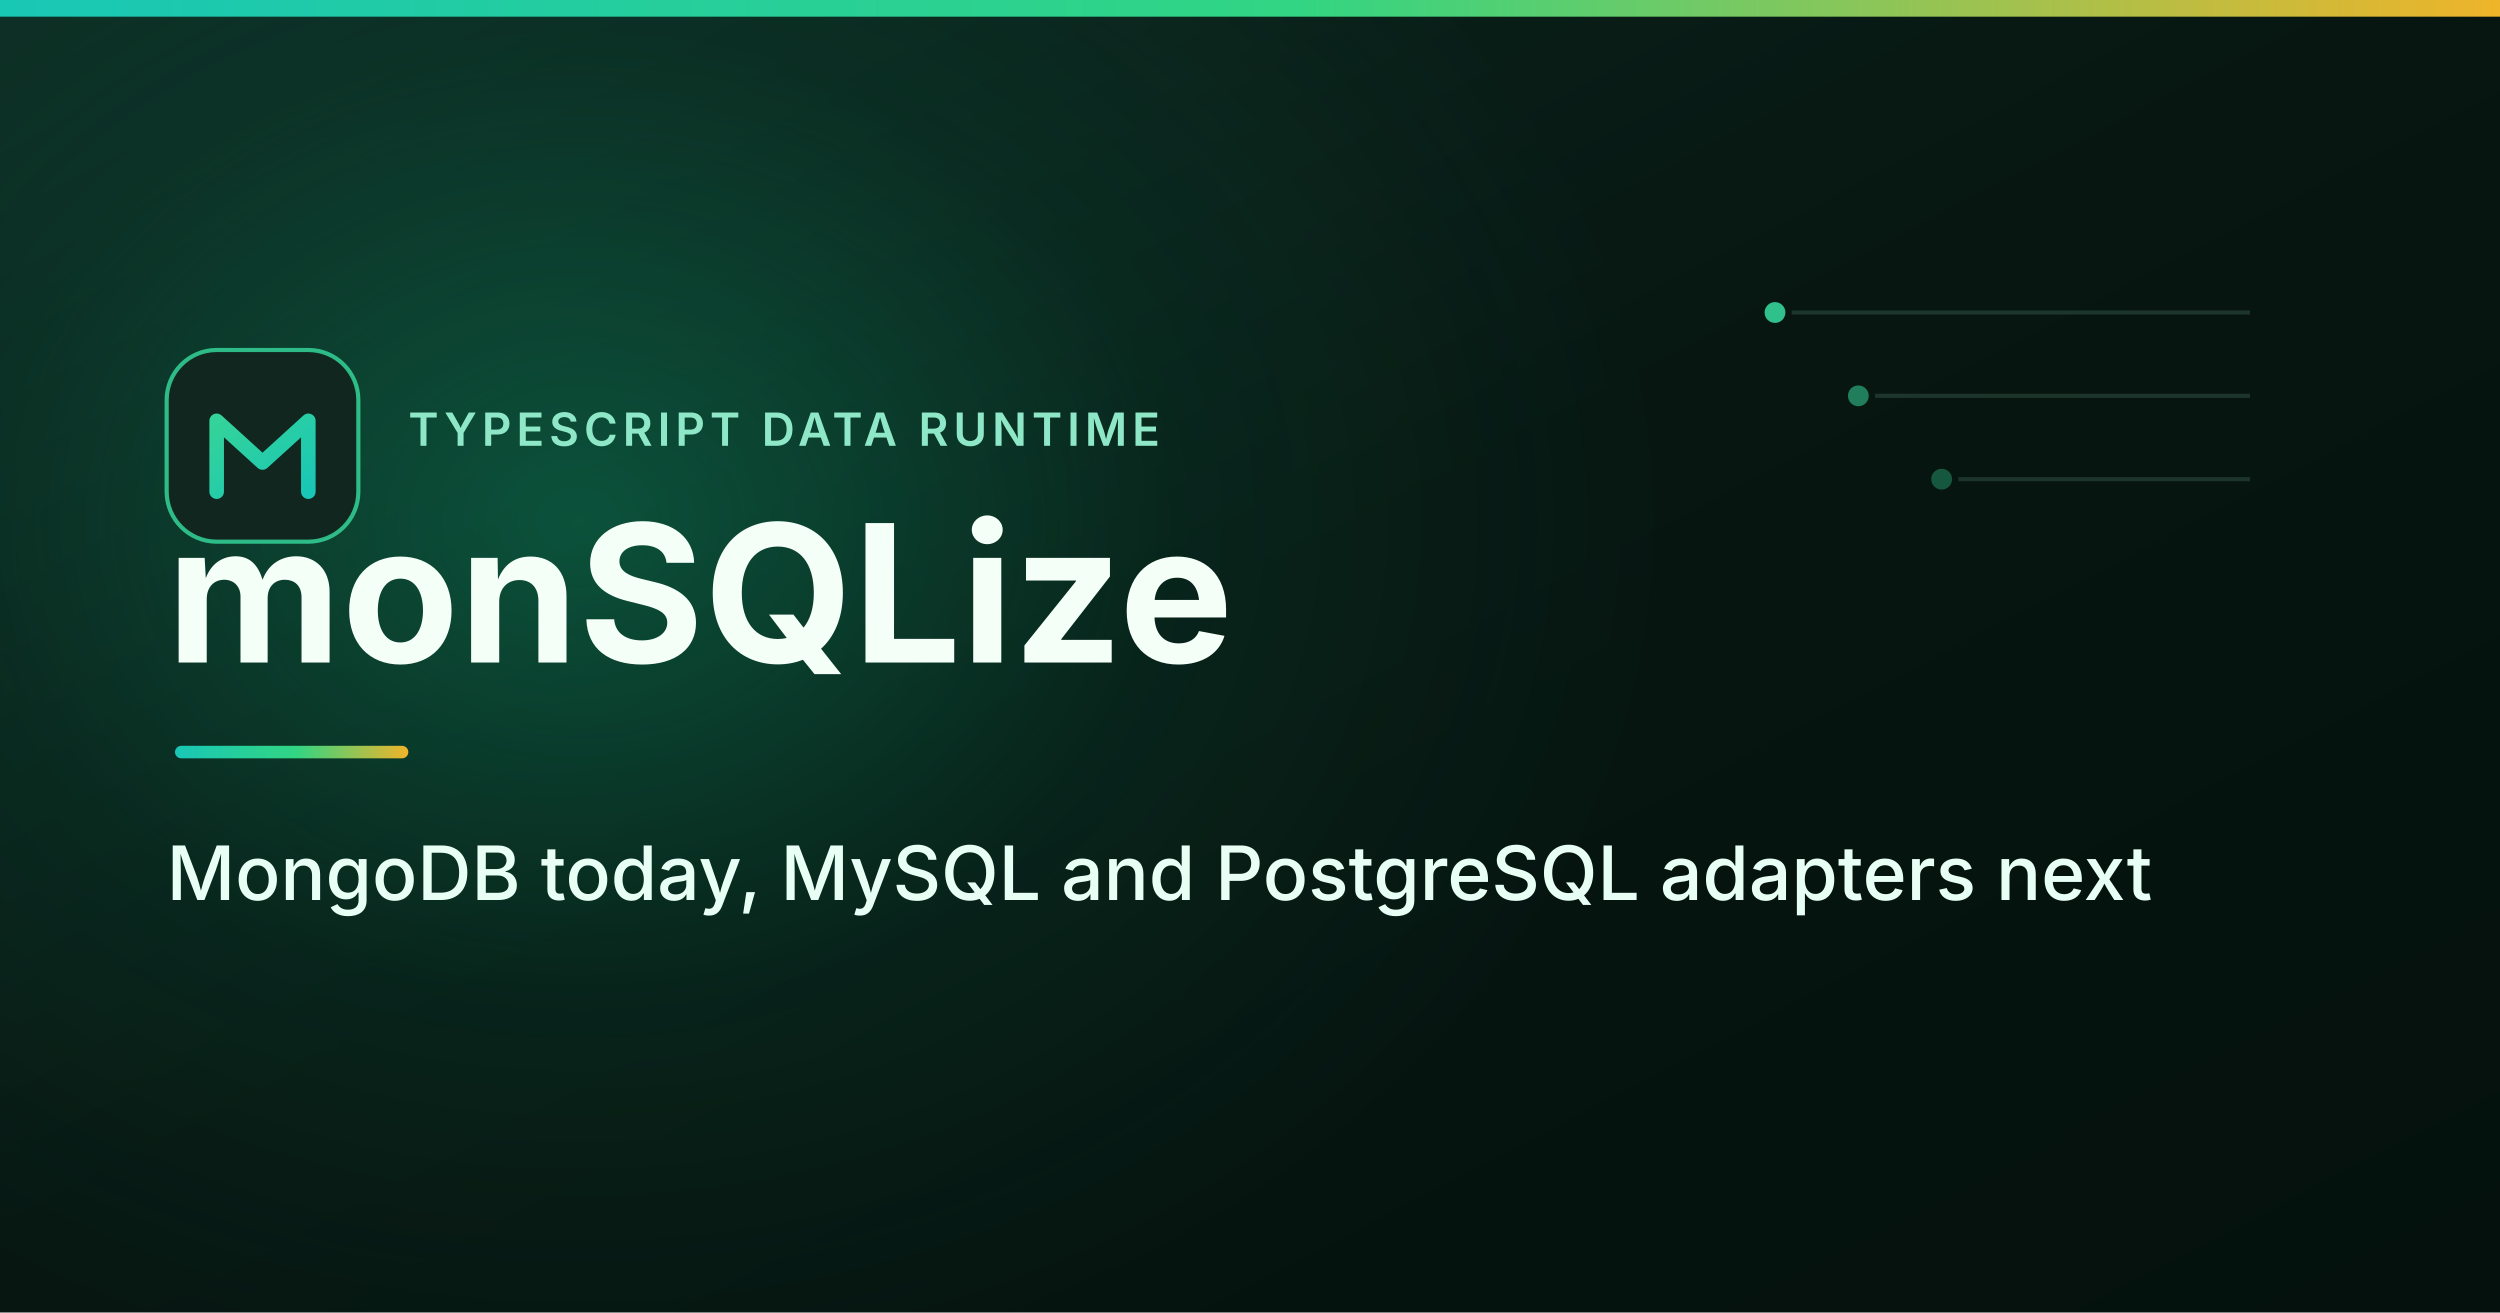
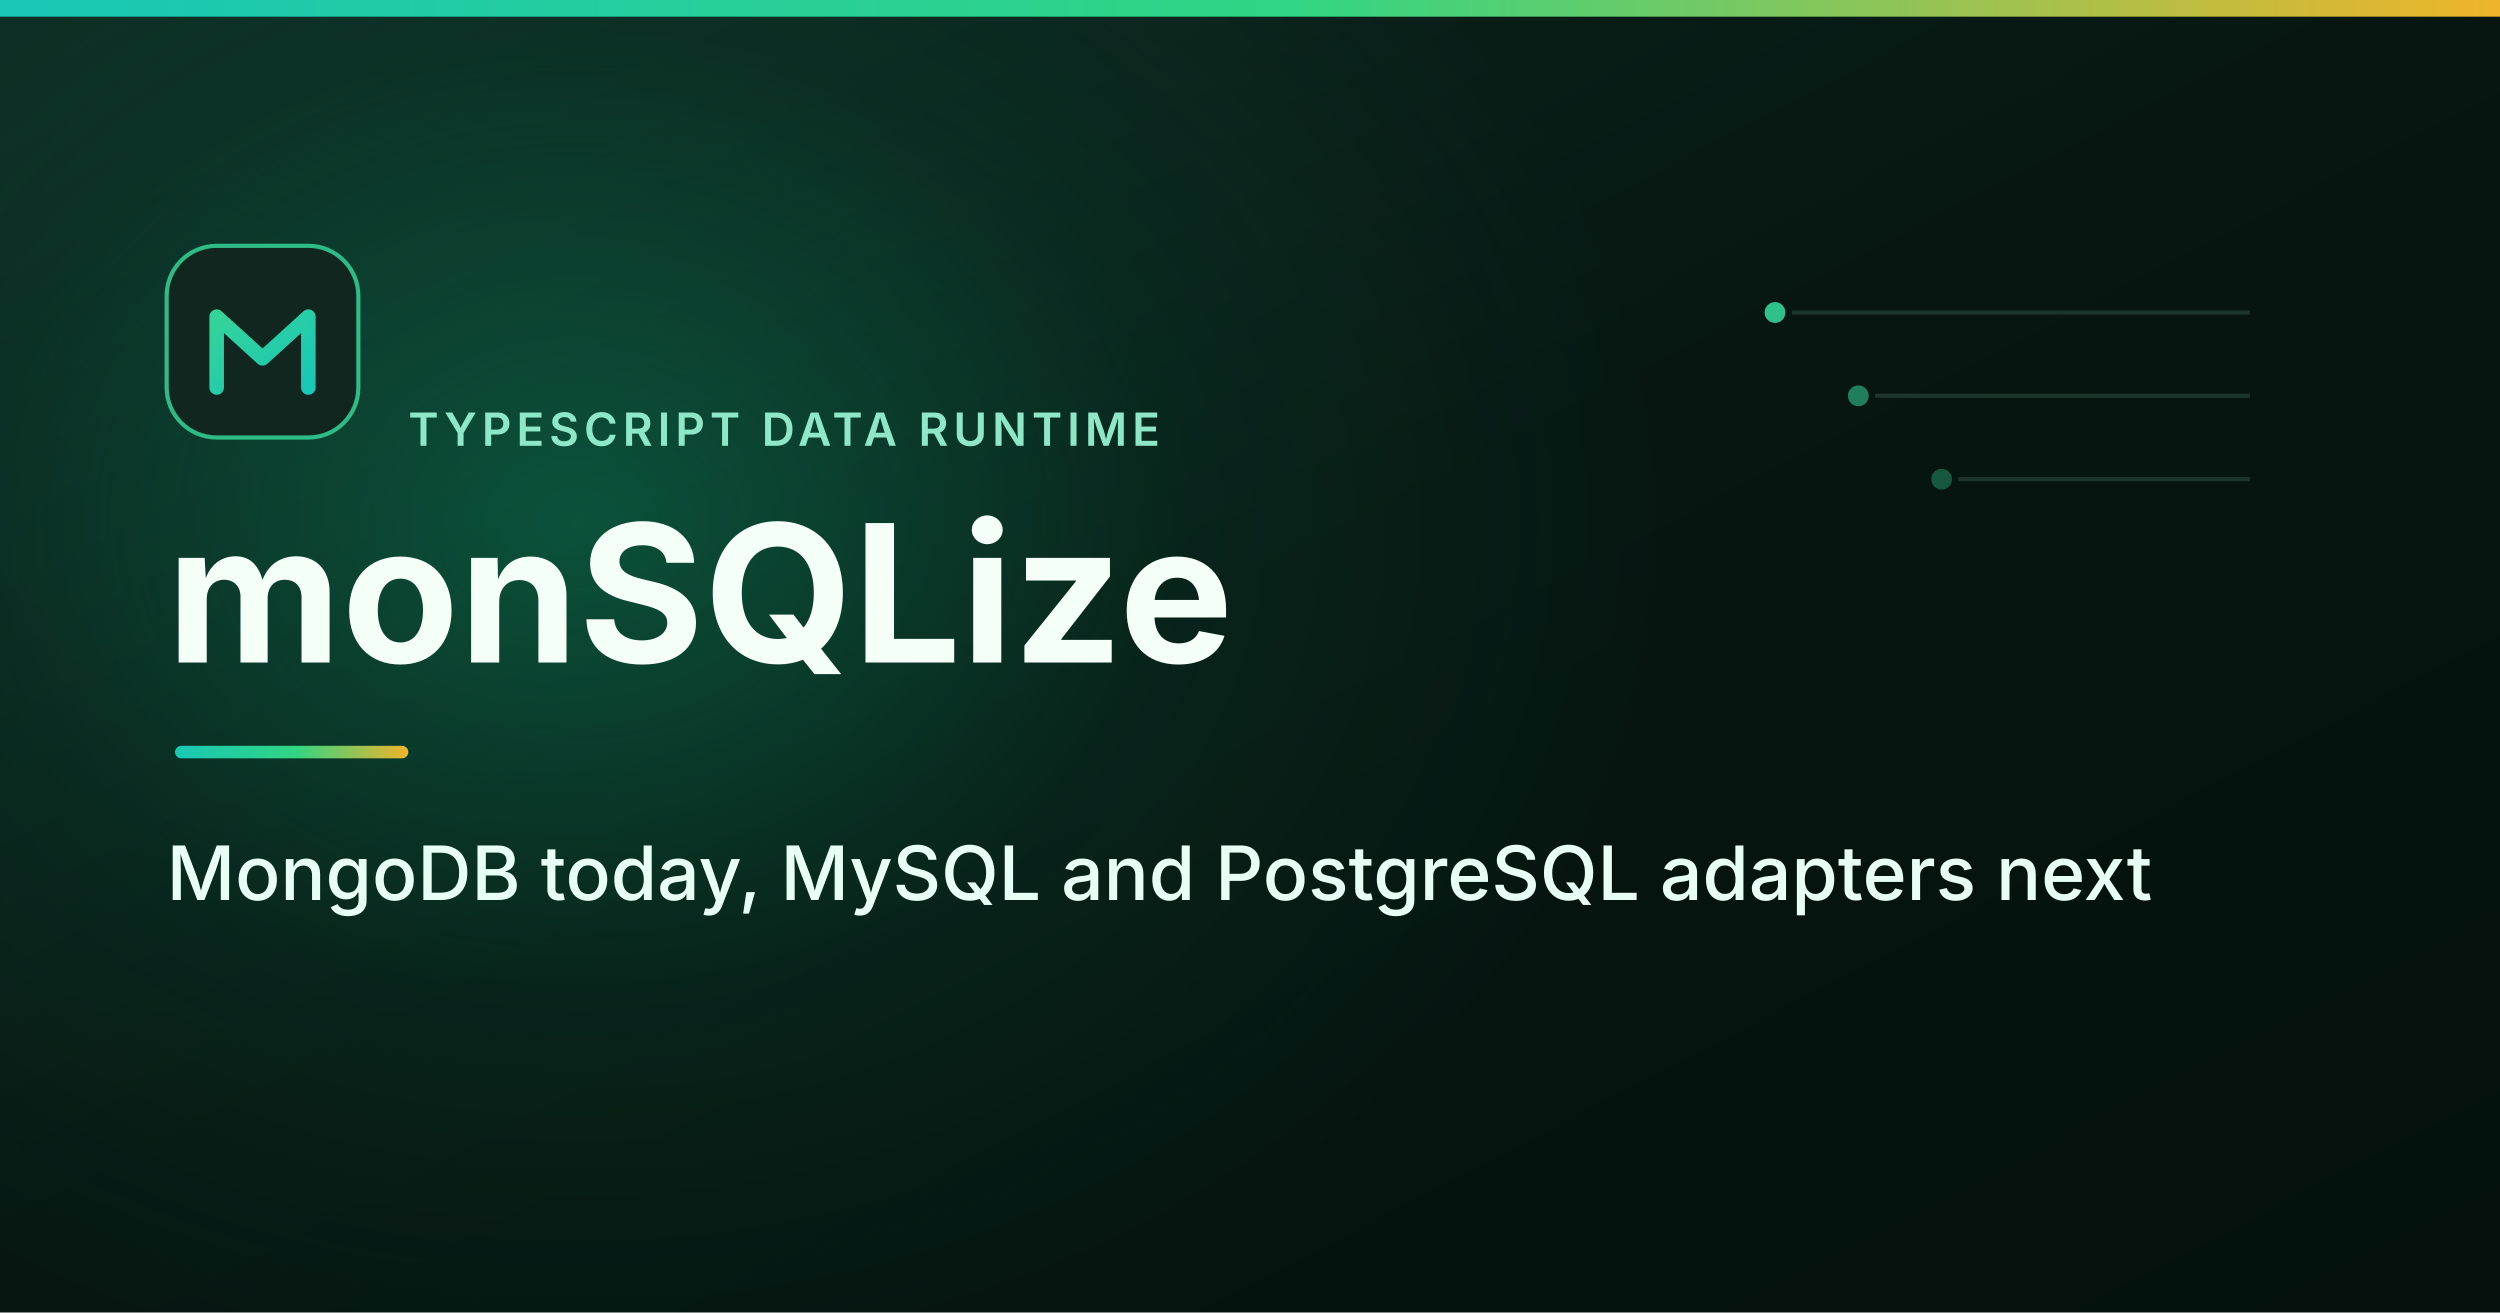
<svg xmlns="http://www.w3.org/2000/svg" width="1200" height="630" viewBox="0 0 1200 630" role="img" aria-labelledby="title desc">
  <defs>
    <linearGradient id="bg" x1="0" y1="0" x2="1" y2="1">
      <stop offset="0" stop-color="#0d2a22" />
      <stop offset="0.48" stop-color="#071611" />
      <stop offset="1" stop-color="#04110d" />
    </linearGradient>
    <radialGradient id="glow" cx="0" cy="0" r="1" gradientUnits="userSpaceOnUse" gradientTransform="matrix(520 0 0 420 280 250)">
      <stop offset="0" stop-color="#10b981" stop-opacity="0.34" />
      <stop offset="0.55" stop-color="#10b981" stop-opacity="0.08" />
      <stop offset="1" stop-color="#10b981" stop-opacity="0" />
    </radialGradient>
    <linearGradient id="bar" x1="0" y1="0" x2="1" y2="0">
      <stop offset="0" stop-color="#19c7b6" />
      <stop offset="0.52" stop-color="#32d583" />
      <stop offset="1" stop-color="#f0b429" />
    </linearGradient>
    <linearGradient id="mark" x1="0" y1="0" x2="1" y2="1">
      <stop offset="0" stop-color="#34d399" />
      <stop offset="1" stop-color="#19c7b6" />
    </linearGradient>
  </defs>
  <rect width="1200" height="630" fill="url(#bg)" />
  <rect width="1200" height="630" fill="url(#glow)" />
  <rect width="1200" height="8" fill="url(#bar)" />
  <g fill="none" stroke="#a7f3d0" stroke-opacity="0.14" stroke-width="2">
    <path d="M860 150h220" />
    <path d="M900 190h180" />
    <path d="M940 230h140" />
  </g>
  <g fill="#34d399">
    <circle cx="852" cy="150" r="5" opacity="0.9" />
    <circle cx="892" cy="190" r="5" opacity="0.55" />
    <circle cx="932" cy="230" r="5" opacity="0.35" />
  </g>
-   <g transform="translate(80 168)">
+   <g transform="translate(80 118)">
    <rect width="92" height="92" rx="24" fill="#10261f" stroke="#34d399" stroke-opacity="0.85" stroke-width="2" />
    <path d="M24 68V34l22 20 22-20v34" fill="none" stroke="url(#mark)" stroke-width="7" stroke-linecap="round" stroke-linejoin="round" />
  </g>
  <text x="196" y="214" fill="#8ee8c8" font-family="Inter, Liberation Sans, sans-serif" font-size="22" font-weight="600" letter-spacing="2.4">TYPESCRIPT DATA RUNTIME</text>
  <text x="80" y="318" fill="#f4fff8" font-family="Inter, Liberation Sans, sans-serif" font-size="92" font-weight="700">monSQLize</text>
  <rect x="84" y="358" width="112" height="6" rx="3" fill="url(#bar)" />
  <text x="80" y="432" fill="#e7fff4" font-family="Inter, Liberation Sans, sans-serif" font-size="36" font-weight="500">MongoDB today, MySQL and PostgreSQL adapters next</text>
</svg>
